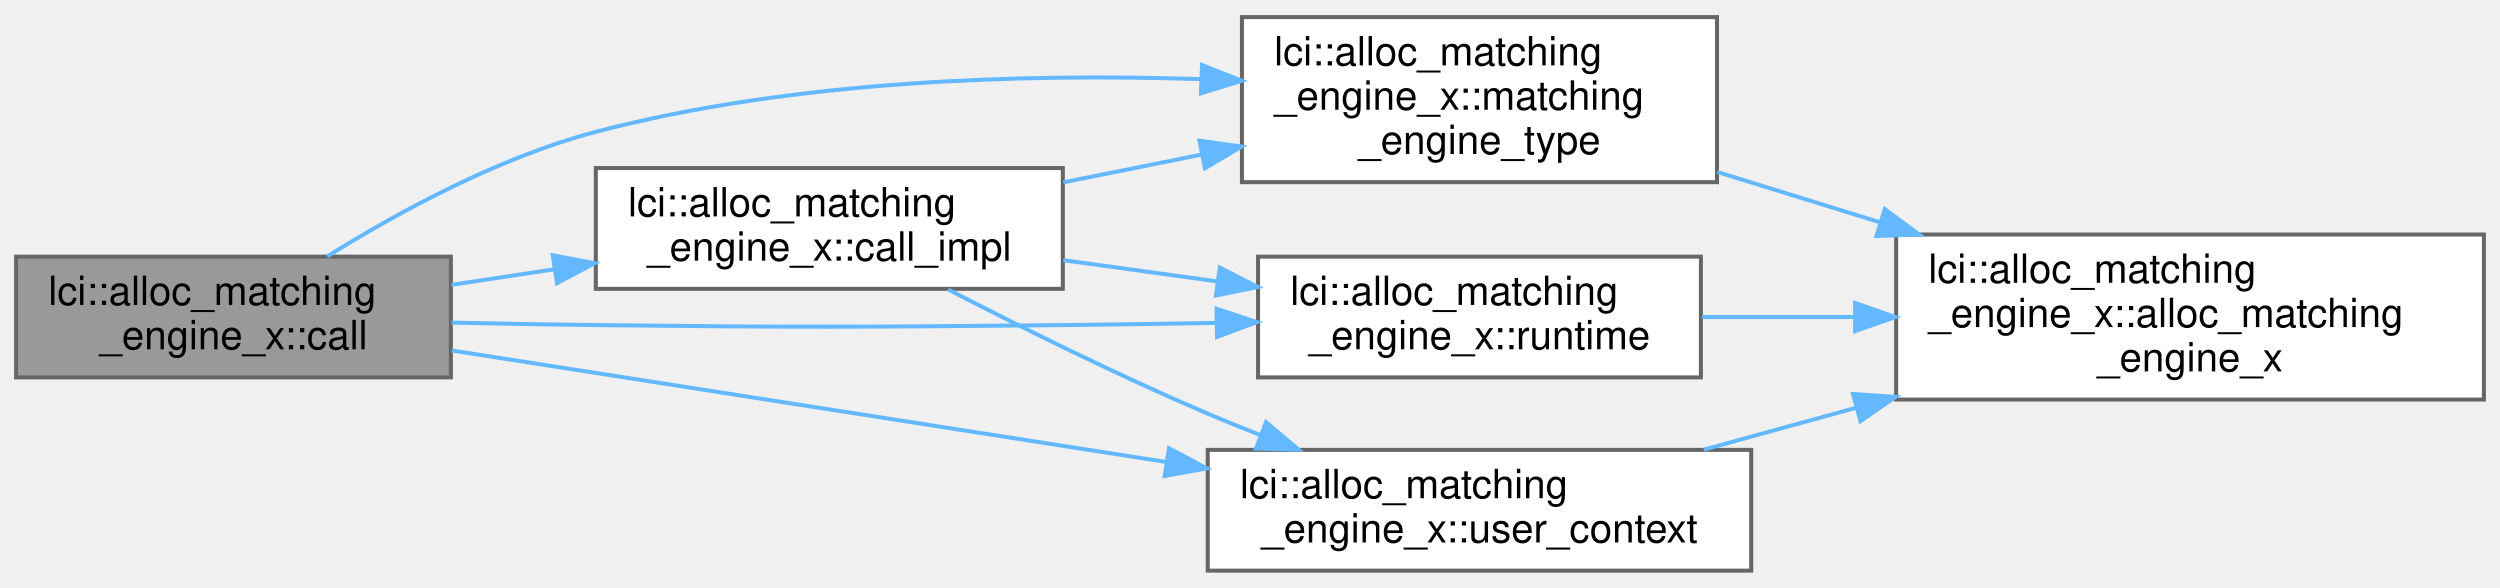
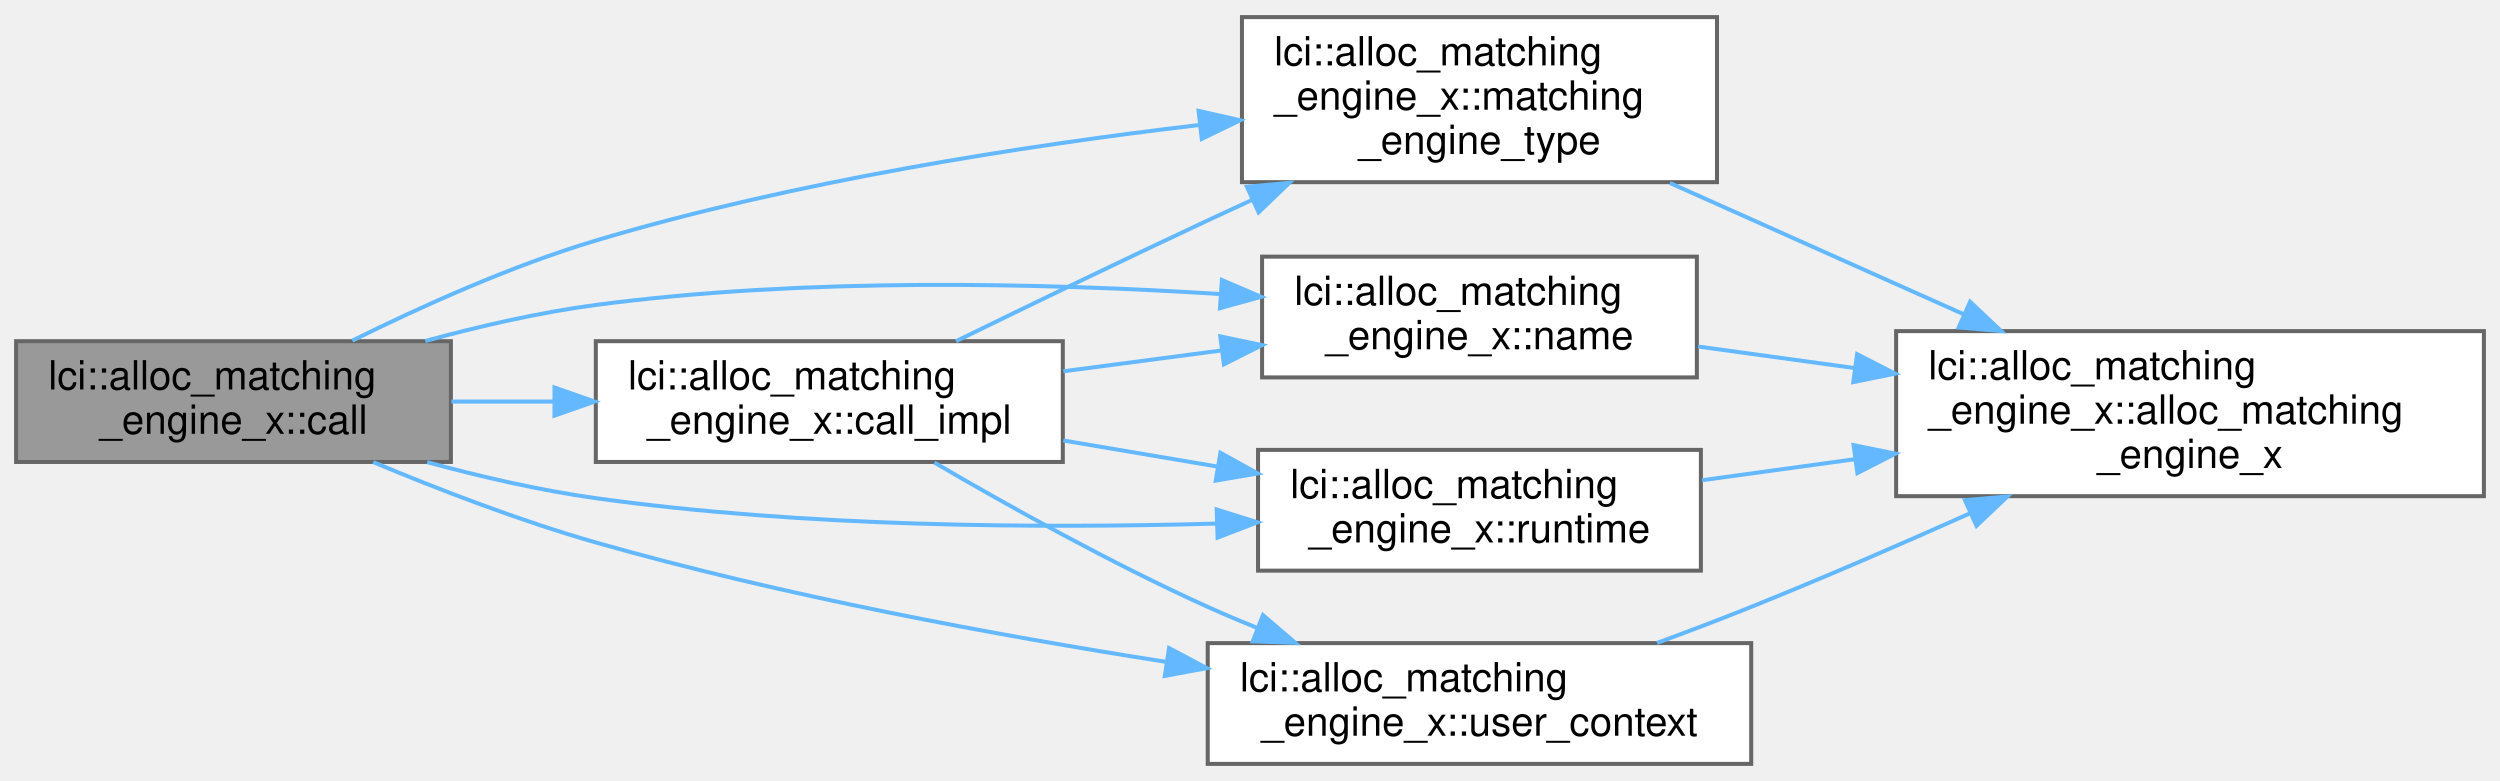
- <svg xmlns="http://www.w3.org/2000/svg" xmlns:xlink="http://www.w3.org/1999/xlink" width="621pt" height="146pt" viewBox="0.00 0.00 621.00 145.50">
-   <g id="graph0" class="graph" transform="scale(1 1) rotate(0) translate(4 141.5)">
+ <svg xmlns="http://www.w3.org/2000/svg" xmlns:xlink="http://www.w3.org/1999/xlink" width="621pt" height="194pt" viewBox="0.00 0.00 621.00 193.50">
+   <g id="graph0" class="graph" transform="scale(1 1) rotate(0) translate(4 189.5)">
    <g id="Node000001" class="node">
      <g id="a_Node000001">
        <a xlink:title=" ">
-           <polygon fill="#999999" stroke="#666666" points="108,-78 0,-78 0,-48 108,-48 108,-78" />
-           <text text-anchor="start" x="8" y="-66" font-family="Helvetica,sans-Serif" font-size="10.00">lci::alloc_matching</text>
-           <text text-anchor="middle" x="54" y="-55" font-family="Helvetica,sans-Serif" font-size="10.00">_engine_x::call</text>
+           <polygon fill="#999999" stroke="#666666" points="108,-105 0,-105 0,-75 108,-75 108,-105" />
+           <text text-anchor="start" x="8" y="-93" font-family="Helvetica,sans-Serif" font-size="10.00">lci::alloc_matching</text>
+           <text text-anchor="middle" x="54" y="-82" font-family="Helvetica,sans-Serif" font-size="10.00">_engine_x::call</text>
        </a>
      </g>
    </g>
    <g id="Node000002" class="node">
      <g id="a_Node000002">
-         <a xlink:href="../../d6/dc8/classlci_1_1alloc__matching__engine__x.html#a4b4e302ad7bf82cf66999450de550dec" target="_top" xlink:title=" ">
-           <polygon fill="white" stroke="#666666" points="260,-100 144,-100 144,-70 260,-70 260,-100" />
-           <text text-anchor="start" x="152" y="-88" font-family="Helvetica,sans-Serif" font-size="10.00">lci::alloc_matching</text>
-           <text text-anchor="middle" x="202" y="-77" font-family="Helvetica,sans-Serif" font-size="10.00">_engine_x::call_impl</text>
+         <a xlink:href="../../d6/dc8/classlci_1_1alloc__matching__engine__x.html#a86266bdf60cf982105ec634387515a9b" target="_top" xlink:title=" ">
+           <polygon fill="white" stroke="#666666" points="260,-105 144,-105 144,-75 260,-75 260,-105" />
+           <text text-anchor="start" x="152" y="-93" font-family="Helvetica,sans-Serif" font-size="10.00">lci::alloc_matching</text>
+           <text text-anchor="middle" x="202" y="-82" font-family="Helvetica,sans-Serif" font-size="10.00">_engine_x::call_impl</text>
        </a>
      </g>
    </g>
    <g id="edge1_Node000001_Node000002" class="edge">
      <g id="a_edge1_Node000001_Node000002">
        <a xlink:title=" ">
-           <path fill="none" stroke="#63b8ff" d="M108.12,-71C116.44,-72.26 125.14,-73.57 133.73,-74.86" />
-           <polygon fill="#63b8ff" stroke="#63b8ff" points="133.32,-78.34 143.73,-76.37 134.36,-71.42 133.32,-78.34" />
+           <path fill="none" stroke="#63b8ff" d="M108.12,-90C116.44,-90 125.14,-90 133.73,-90" />
+           <polygon fill="#63b8ff" stroke="#63b8ff" points="133.73,-93.5 143.73,-90 133.73,-86.5 133.73,-93.5" />
        </a>
      </g>
    </g>
    <g id="Node000003" class="node">
      <g id="a_Node000003">
        <a xlink:href="../../d6/dc8/classlci_1_1alloc__matching__engine__x.html#aa17797fcb21822e0dea10c346d425f03" target="_top" xlink:title=" ">
-           <polygon fill="white" stroke="#666666" points="422.5,-137.5 304.5,-137.5 304.5,-96.5 422.5,-96.5 422.5,-137.5" />
-           <text text-anchor="start" x="312.5" y="-125.5" font-family="Helvetica,sans-Serif" font-size="10.00">lci::alloc_matching</text>
-           <text text-anchor="start" x="312.5" y="-114.5" font-family="Helvetica,sans-Serif" font-size="10.00">_engine_x::matching</text>
-           <text text-anchor="middle" x="363.5" y="-103.5" font-family="Helvetica,sans-Serif" font-size="10.00">_engine_type</text>
+           <polygon fill="white" stroke="#666666" points="422.5,-185.5 304.5,-185.5 304.5,-144.5 422.5,-144.5 422.5,-185.5" />
+           <text text-anchor="start" x="312.5" y="-173.5" font-family="Helvetica,sans-Serif" font-size="10.00">lci::alloc_matching</text>
+           <text text-anchor="start" x="312.5" y="-162.5" font-family="Helvetica,sans-Serif" font-size="10.00">_engine_x::matching</text>
+           <text text-anchor="middle" x="363.5" y="-151.5" font-family="Helvetica,sans-Serif" font-size="10.00">_engine_type</text>
        </a>
      </g>
    </g>
-     <g id="edge8_Node000001_Node000003" class="edge">
-       <g id="a_edge8_Node000001_Node000003">
+     <g id="edge10_Node000001_Node000003" class="edge">
+       <g id="a_edge10_Node000001_Node000003">
        <a xlink:title=" ">
-           <path fill="none" stroke="#63b8ff" d="M77.29,-78.06C94.64,-88.88 119.78,-102.64 144,-109 193.11,-121.9 250.56,-123.5 294.23,-122.09" />
-           <polygon fill="#63b8ff" stroke="#63b8ff" points="294.59,-125.58 304.45,-121.7 294.32,-118.58 294.59,-125.58" />
+           <path fill="none" stroke="#63b8ff" d="M83.52,-105.14C100.63,-113.63 123.06,-123.74 144,-130 193.07,-144.68 250.28,-153.56 293.86,-158.7" />
+           <polygon fill="#63b8ff" stroke="#63b8ff" points="293.73,-162.21 304.06,-159.87 294.52,-155.25 293.73,-162.21" />
        </a>
      </g>
    </g>
    <g id="Node000005" class="node">
      <g id="a_Node000005">
+         <a xlink:href="../../d6/dc8/classlci_1_1alloc__matching__engine__x.html#a686fc8ceb561a2e5ed2361db808f8426" target="_top" xlink:title=" ">
+           <polygon fill="white" stroke="#666666" points="417.5,-126 309.5,-126 309.5,-96 417.5,-96 417.5,-126" />
+           <text text-anchor="start" x="317.5" y="-114" font-family="Helvetica,sans-Serif" font-size="10.00">lci::alloc_matching</text>
+           <text text-anchor="middle" x="363.5" y="-103" font-family="Helvetica,sans-Serif" font-size="10.00">_engine_x::name</text>
+         </a>
+       </g>
+     </g>
+     <g id="edge11_Node000001_Node000005" class="edge">
+       <g id="a_edge11_Node000001_Node000005">
+         <a xlink:title=" ">
+           <path fill="none" stroke="#63b8ff" d="M101.64,-105.05C115.16,-108.74 130.04,-112.15 144,-114 195.88,-120.87 255.29,-119.47 299.05,-116.71" />
+           <polygon fill="#63b8ff" stroke="#63b8ff" points="299.52,-120.19 309.26,-116.02 299.05,-113.2 299.52,-120.19" />
+         </a>
+       </g>
+     </g>
+     <g id="Node000006" class="node">
+       <g id="a_Node000006">
        <a xlink:href="../../d6/dc8/classlci_1_1alloc__matching__engine__x.html#a62b63a7ada248f218316743a43d3d4dd" target="_top" xlink:title=" ">
          <polygon fill="white" stroke="#666666" points="418.5,-78 308.5,-78 308.5,-48 418.5,-48 418.5,-78" />
          <text text-anchor="start" x="316.5" y="-66" font-family="Helvetica,sans-Serif" font-size="10.00">lci::alloc_matching</text>
          <text text-anchor="middle" x="363.5" y="-55" font-family="Helvetica,sans-Serif" font-size="10.00">_engine_x::runtime</text>
        </a>
      </g>
    </g>
-     <g id="edge9_Node000001_Node000005" class="edge">
-       <g id="a_edge9_Node000001_Node000005">
+     <g id="edge12_Node000001_Node000006" class="edge">
+       <g id="a_edge12_Node000001_Node000006">
        <a xlink:title=" ">
-           <path fill="none" stroke="#63b8ff" d="M108.18,-61.61C119.97,-61.36 132.41,-61.13 144,-61 195.55,-60.42 208.45,-60.5 260,-61 272.36,-61.12 285.55,-61.32 298.22,-61.55" />
-           <polygon fill="#63b8ff" stroke="#63b8ff" points="298.18,-65.05 308.24,-61.74 298.31,-58.05 298.18,-65.05" />
+           <path fill="none" stroke="#63b8ff" d="M102.12,-74.95C115.51,-71.31 130.21,-67.92 144,-66 195.48,-58.82 254.45,-58.47 298.14,-59.69" />
+           <polygon fill="#63b8ff" stroke="#63b8ff" points="298.23,-63.19 308.34,-60.01 298.45,-56.2 298.23,-63.19" />
        </a>
      </g>
    </g>
-     <g id="Node000006" class="node">
-       <g id="a_Node000006">
+     <g id="Node000007" class="node">
+       <g id="a_Node000007">
        <a xlink:href="../../d6/dc8/classlci_1_1alloc__matching__engine__x.html#a1f2ab4de552f8a3da7facd383da722ee" target="_top" xlink:title=" ">
          <polygon fill="white" stroke="#666666" points="431,-30 296,-30 296,0 431,0 431,-30" />
          <text text-anchor="start" x="304" y="-18" font-family="Helvetica,sans-Serif" font-size="10.00">lci::alloc_matching</text>
          <text text-anchor="middle" x="363.5" y="-7" font-family="Helvetica,sans-Serif" font-size="10.00">_engine_x::user_context</text>
        </a>
      </g>
    </g>
-     <g id="edge10_Node000001_Node000006" class="edge">
-       <g id="a_edge10_Node000001_Node000006">
+     <g id="edge13_Node000001_Node000007" class="edge">
+       <g id="a_edge13_Node000001_Node000007">
        <a xlink:title=" ">
-           <path fill="none" stroke="#63b8ff" d="M108.21,-54.69C157.16,-47.05 230.33,-35.63 285.63,-27" />
-           <polygon fill="#63b8ff" stroke="#63b8ff" points="286.39,-30.42 295.73,-25.42 285.31,-23.51 286.39,-30.42" />
+           <path fill="none" stroke="#63b8ff" d="M88.7,-74.96C105.12,-68.1 125.32,-60.33 144,-55 190.35,-41.78 243.52,-31.93 285.81,-25.32" />
+           <polygon fill="#63b8ff" stroke="#63b8ff" points="286.4,-28.77 295.76,-23.79 285.34,-21.85 286.4,-28.77" />
        </a>
      </g>
    </g>
    <g id="edge2_Node000002_Node000003" class="edge">
      <g id="a_edge2_Node000002_Node000003">
        <a xlink:title=" ">
-           <path fill="none" stroke="#63b8ff" d="M260.13,-96.46C271.26,-98.7 283.04,-101.06 294.48,-103.35" />
-           <polygon fill="#63b8ff" stroke="#63b8ff" points="293.93,-106.81 304.42,-105.35 295.31,-99.95 293.93,-106.81" />
+           <path fill="none" stroke="#63b8ff" d="M233.48,-105C251.59,-113.85 275.04,-125.2 296,-135 299.58,-136.67 303.27,-138.38 306.99,-140.09" />
+           <polygon fill="#63b8ff" stroke="#63b8ff" points="305.73,-143.36 316.28,-144.34 308.64,-137 305.73,-143.36" />
        </a>
      </g>
    </g>
    <g id="edge4_Node000002_Node000005" class="edge">
      <g id="a_edge4_Node000002_Node000005">
        <a xlink:title=" ">
-           <path fill="none" stroke="#63b8ff" d="M260.13,-77.12C272.55,-75.41 285.76,-73.59 298.42,-71.84" />
-           <polygon fill="#63b8ff" stroke="#63b8ff" points="299,-75.29 308.43,-70.46 298.05,-68.36 299,-75.29" />
+           <path fill="none" stroke="#63b8ff" d="M260.13,-97.52C272.83,-99.19 286.36,-100.98 299.28,-102.68" />
+           <polygon fill="#63b8ff" stroke="#63b8ff" points="299.12,-106.19 309.49,-104.02 300.03,-99.25 299.12,-106.19" />
        </a>
      </g>
    </g>
    <g id="edge6_Node000002_Node000006" class="edge">
      <g id="a_edge6_Node000002_Node000006">
        <a xlink:title=" ">
-           <path fill="none" stroke="#63b8ff" d="M231.51,-69.85C249.72,-60.44 273.96,-48.39 296,-39 300.18,-37.22 304.54,-35.45 308.94,-33.73" />
-           <polygon fill="#63b8ff" stroke="#63b8ff" points="310.49,-36.89 318.59,-30.05 307.99,-30.35 310.49,-36.89" />
+           <path fill="none" stroke="#63b8ff" d="M260.13,-80.33C272.55,-78.23 285.76,-75.99 298.42,-73.85" />
+           <polygon fill="#63b8ff" stroke="#63b8ff" points="299.16,-77.27 308.43,-72.15 297.99,-70.37 299.16,-77.27" />
+         </a>
+       </g>
+     </g>
+     <g id="edge8_Node000002_Node000007" class="edge">
+       <g id="a_edge8_Node000002_Node000007">
+         <a xlink:title=" ">
+           <path fill="none" stroke="#63b8ff" d="M228.11,-74.84C246.53,-64.07 272.33,-49.68 296,-39 300.01,-37.19 304.2,-35.42 308.44,-33.7" />
+           <polygon fill="#63b8ff" stroke="#63b8ff" points="309.72,-36.96 317.76,-30.07 307.17,-30.44 309.72,-36.96" />
        </a>
      </g>
    </g>
    <g id="Node000004" class="node">
      <g id="a_Node000004">
        <a xlink:href="../../d6/dc8/classlci_1_1alloc__matching__engine__x.html#af8991cfa93661f173f17d17e55a175b9" target="_top" xlink:title=" ">
-           <polygon fill="white" stroke="#666666" points="613,-83.5 467,-83.5 467,-42.5 613,-42.5 613,-83.5" />
-           <text text-anchor="start" x="475" y="-71.5" font-family="Helvetica,sans-Serif" font-size="10.00">lci::alloc_matching</text>
-           <text text-anchor="start" x="475" y="-60.5" font-family="Helvetica,sans-Serif" font-size="10.00">_engine_x::alloc_matching</text>
-           <text text-anchor="middle" x="540" y="-49.5" font-family="Helvetica,sans-Serif" font-size="10.00">_engine_x</text>
+           <polygon fill="white" stroke="#666666" points="613,-107.5 467,-107.5 467,-66.5 613,-66.5 613,-107.5" />
+           <text text-anchor="start" x="475" y="-95.5" font-family="Helvetica,sans-Serif" font-size="10.00">lci::alloc_matching</text>
+           <text text-anchor="start" x="475" y="-84.5" font-family="Helvetica,sans-Serif" font-size="10.00">_engine_x::alloc_matching</text>
+           <text text-anchor="middle" x="540" y="-73.5" font-family="Helvetica,sans-Serif" font-size="10.00">_engine_x</text>
        </a>
      </g>
    </g>
    <g id="edge3_Node000003_Node000004" class="edge">
      <g id="a_edge3_Node000003_Node000004">
        <a xlink:title=" ">
-           <path fill="none" stroke="#63b8ff" d="M422.61,-99.02C435.53,-95.02 449.42,-90.72 462.94,-86.54" />
-           <polygon fill="#63b8ff" stroke="#63b8ff" points="464.19,-89.81 472.71,-83.51 462.12,-83.13 464.19,-89.81" />
+           <path fill="none" stroke="#63b8ff" d="M410.8,-144.3C433.27,-134.26 460.41,-122.13 483.93,-111.62" />
+           <polygon fill="#63b8ff" stroke="#63b8ff" points="485.38,-114.8 493.08,-107.52 482.53,-108.41 485.38,-114.8" />
        </a>
      </g>
    </g>
    <g id="edge5_Node000005_Node000004" class="edge">
      <g id="a_edge5_Node000005_Node000004">
        <a xlink:title=" ">
-           <path fill="none" stroke="#63b8ff" d="M418.76,-63C430.76,-63 443.73,-63 456.57,-63" />
-           <polygon fill="#63b8ff" stroke="#63b8ff" points="456.81,-66.5 466.81,-63 456.81,-59.5 456.81,-66.5" />
+           <path fill="none" stroke="#63b8ff" d="M417.8,-103.67C430.1,-101.98 443.47,-100.14 456.69,-98.32" />
+           <polygon fill="#63b8ff" stroke="#63b8ff" points="457.31,-101.77 466.74,-96.94 456.36,-94.83 457.31,-101.77" />
        </a>
      </g>
    </g>
    <g id="edge7_Node000006_Node000004" class="edge">
      <g id="a_edge7_Node000006_Node000004">
        <a xlink:title=" ">
-           <path fill="none" stroke="#63b8ff" d="M419.23,-30.06C431.26,-33.36 444.25,-36.94 457.08,-40.47" />
-           <polygon fill="#63b8ff" stroke="#63b8ff" points="456.28,-43.88 466.85,-43.15 458.14,-37.13 456.28,-43.88" />
+           <path fill="none" stroke="#63b8ff" d="M418.76,-70.46C430.76,-72.11 443.73,-73.9 456.57,-75.66" />
+           <polygon fill="#63b8ff" stroke="#63b8ff" points="456.43,-79.18 466.81,-77.07 457.38,-72.24 456.43,-79.18" />
+         </a>
+       </g>
+     </g>
+     <g id="edge9_Node000007_Node000004" class="edge">
+       <g id="a_edge9_Node000007_Node000004">
+         <a xlink:title=" ">
+           <path fill="none" stroke="#63b8ff" d="M407.6,-30.04C415.42,-32.92 423.48,-35.98 431,-39 448.83,-46.17 468.07,-54.52 485.3,-62.22" />
+           <polygon fill="#63b8ff" stroke="#63b8ff" points="484.09,-65.51 494.64,-66.42 486.96,-59.13 484.09,-65.51" />
        </a>
      </g>
    </g>
  </g>
</svg>
